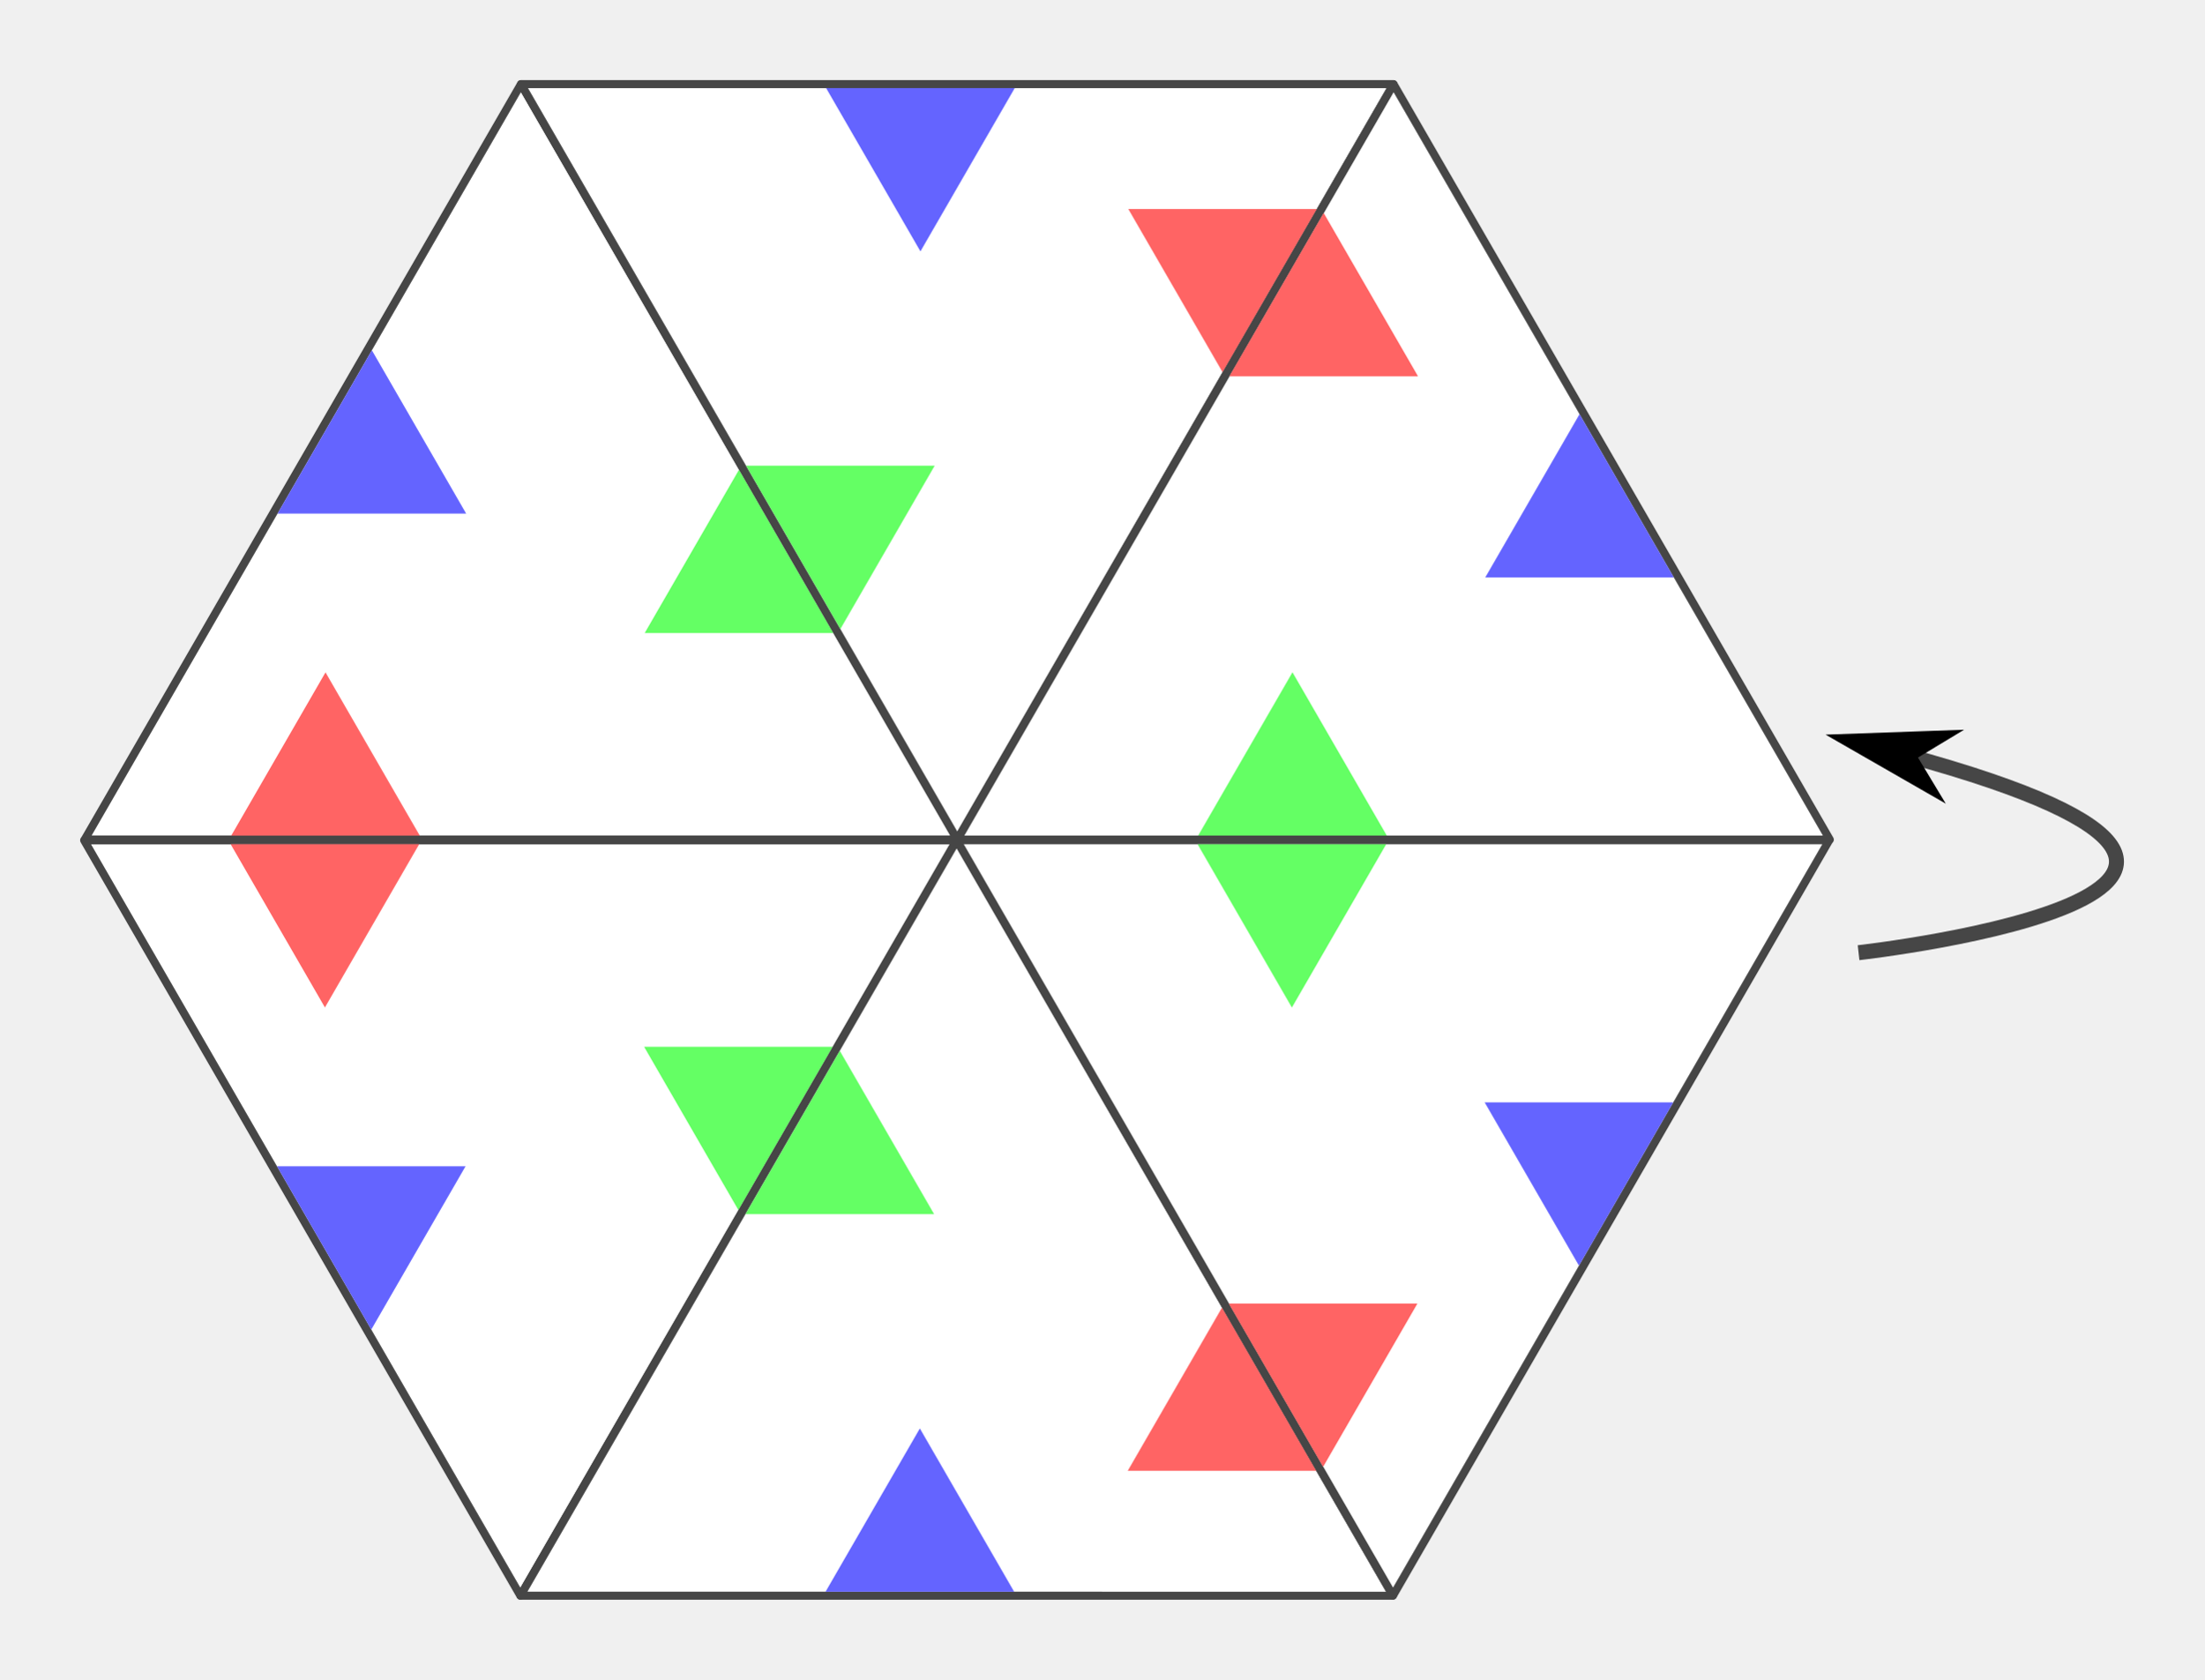
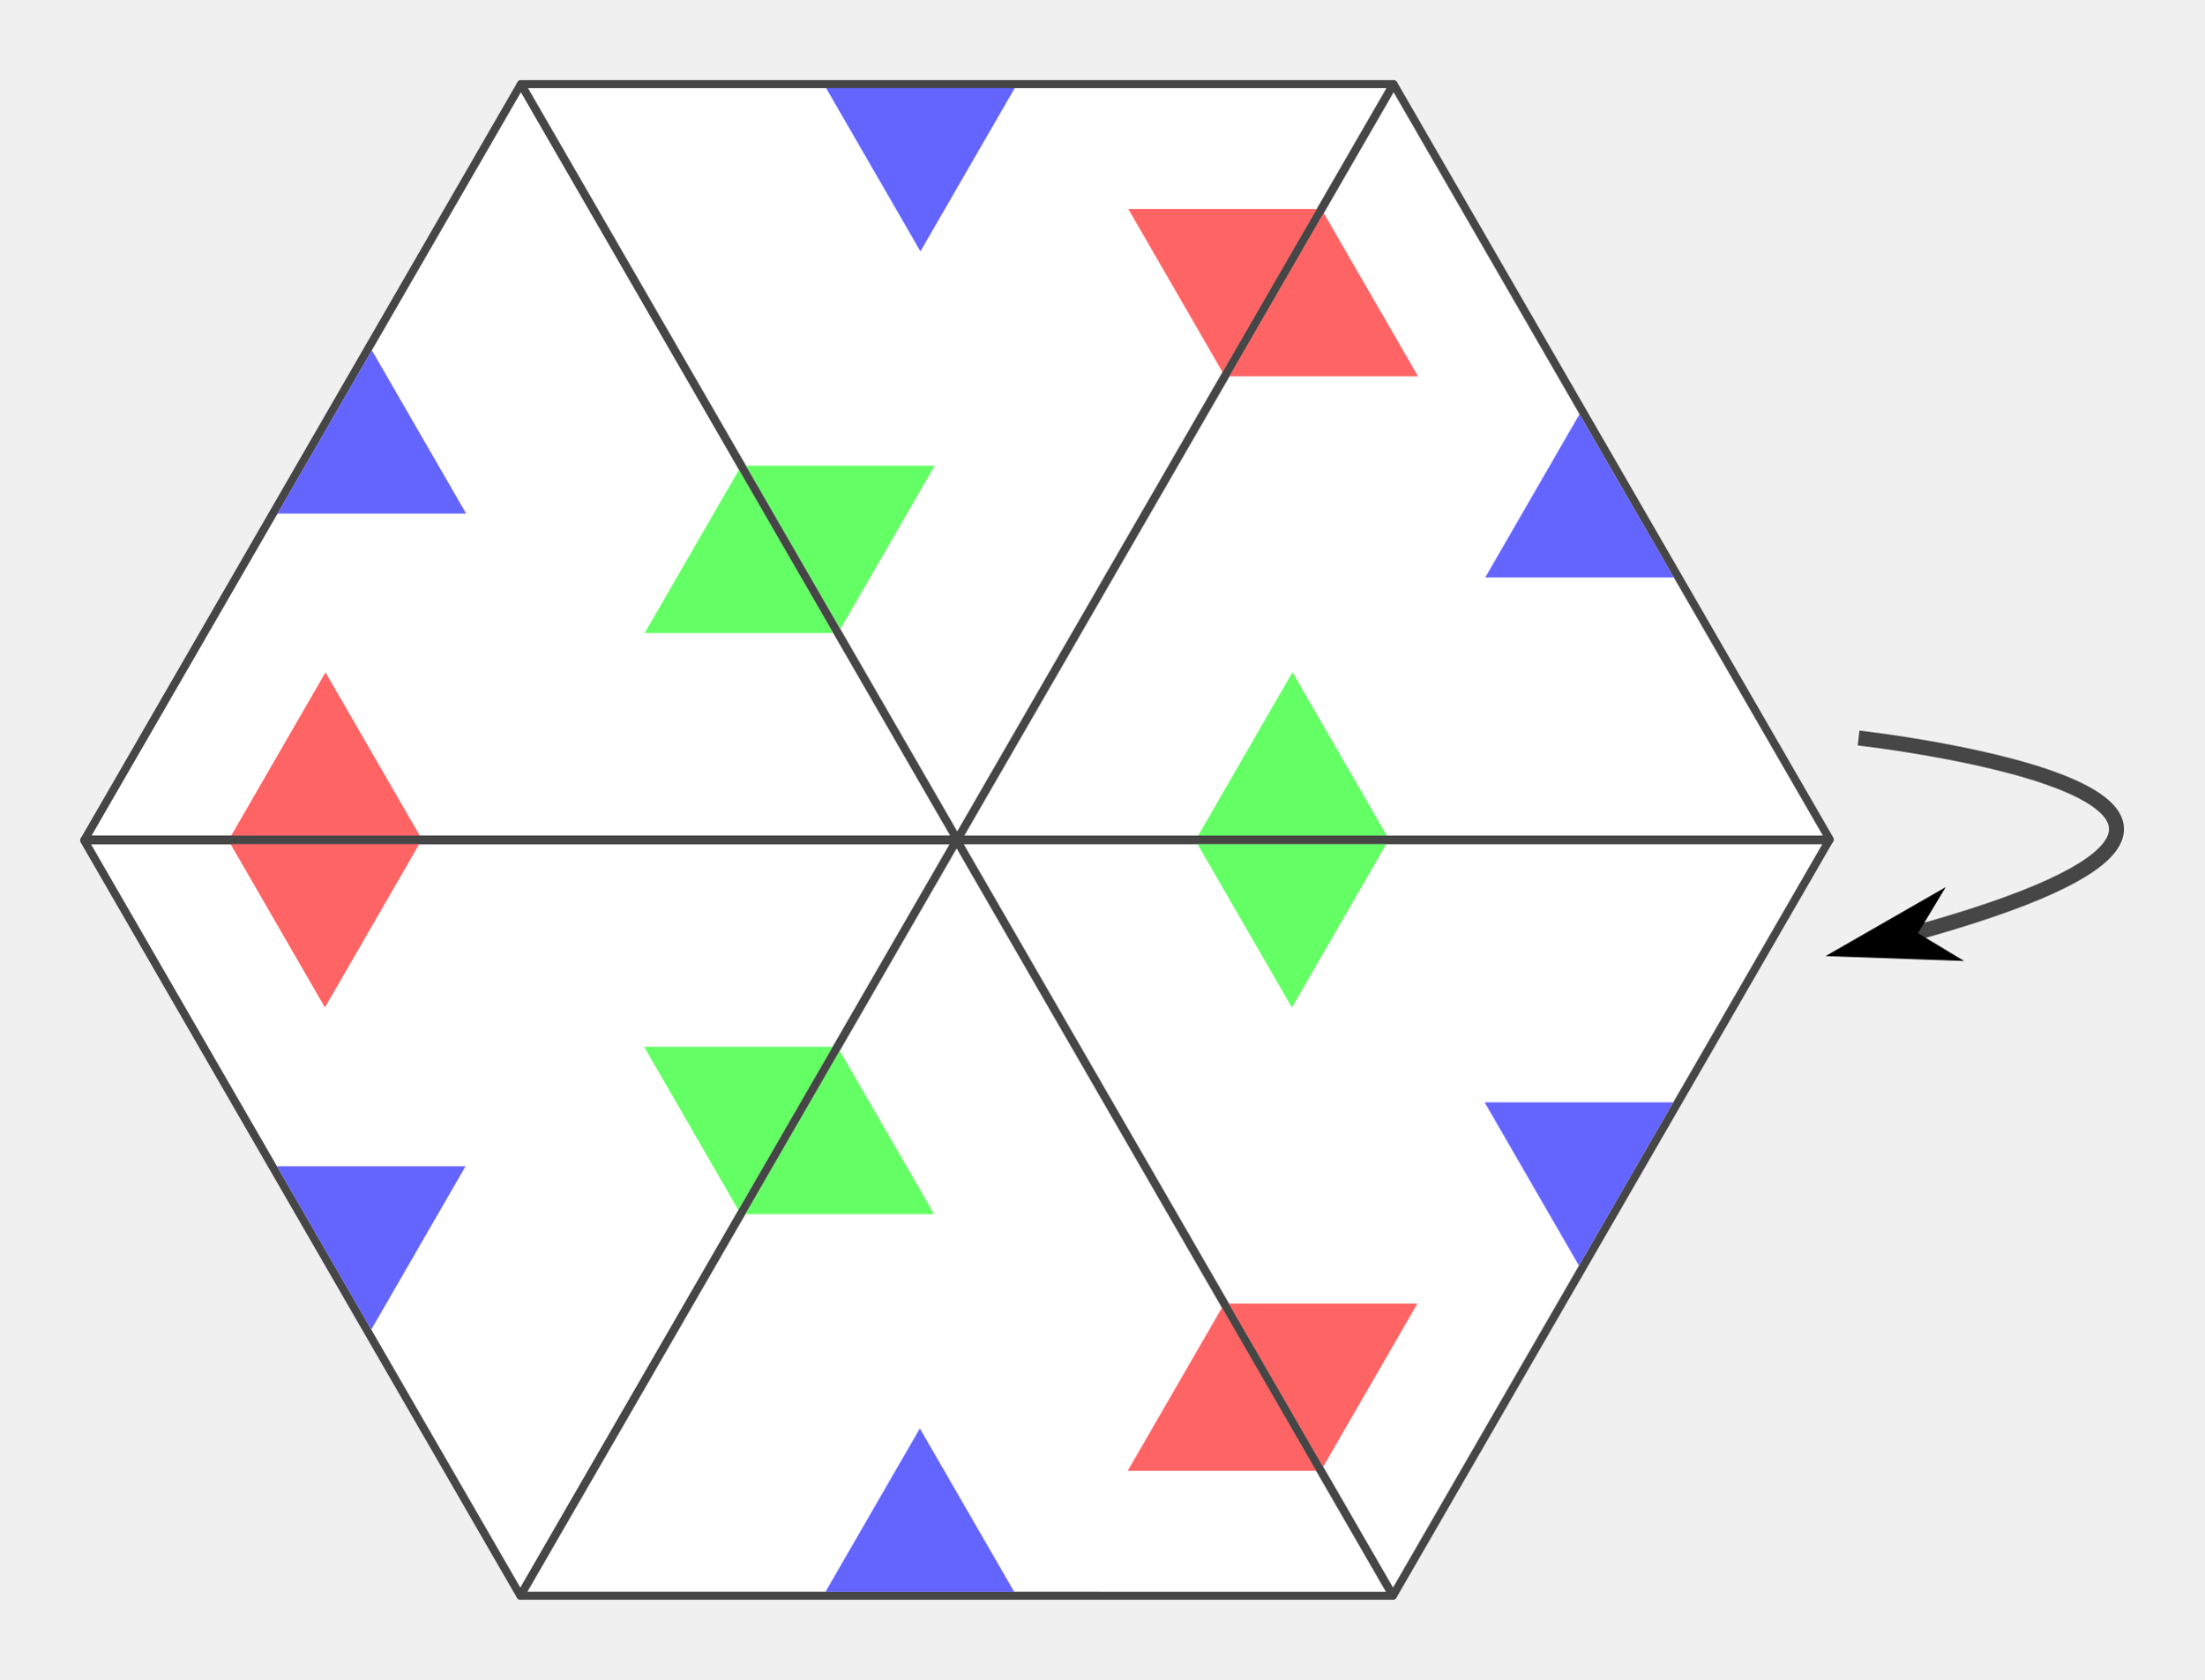
<svg xmlns="http://www.w3.org/2000/svg" width="275.073" height="209.694" id="svg2" version="1.1">
  <defs id="defs4">
    <marker orient="auto" refY="0" refX="0" id="TriangleOutL" style="overflow:visible">
      <path id="path4505" d="m 5.77,0 -8.65,5 0,-10 8.65,5 z" style="fill-rule:evenodd;stroke:#000000;stroke-width:1pt" transform="scale(0.8,0.8)" />
    </marker>
    <marker orient="auto" refY="0" refX="0" id="Arrow1Mend" style="overflow:visible">
      <path id="path4372" d="M 0,0 5,-5 -12.5,0 5,5 0,0 z" style="fill-rule:evenodd;stroke:#000000;stroke-width:1pt" transform="matrix(-0.4,0,0,-0.4,-4,0)" />
    </marker>
    <marker orient="auto" refY="0" refX="0" id="Arrow1Lend" style="overflow:visible">
      <path id="path4366" d="M 0,0 5,-5 -12.5,0 5,5 0,0 z" style="fill-rule:evenodd;stroke:#000000;stroke-width:1pt" transform="matrix(-0.8,0,0,-0.8,-10,0)" />
    </marker>
    <marker orient="auto" refY="0" refX="0" id="Arrow1Mend-2" style="overflow:visible">
      <path id="path4372-3" d="M 0,0 5,-5 -12.5,0 5,5 0,0 z" style="fill-rule:evenodd;stroke:#000000;stroke-width:1pt" transform="matrix(-0.4,0,0,-0.4,-4,0)" />
    </marker>
    <marker orient="auto" refY="0" refX="0" id="Arrow1Mend-21" style="overflow:visible">
      <path id="path4372-6" d="M 0,0 5,-5 -12.5,0 5,5 0,0 z" style="fill-rule:evenodd;stroke:#000000;stroke-width:1pt" transform="matrix(-0.4,0,0,-0.4,-4,0)" />
    </marker>
    <marker orient="auto" refY="0" refX="0" id="Arrow1Mend-8" style="overflow:visible">
      <path id="path4372-65" d="M 0,0 5,-5 -12.5,0 5,5 0,0 z" style="fill-rule:evenodd;stroke:#000000;stroke-width:1pt" transform="matrix(-0.4,0,0,-0.4,-4,0)" />
    </marker>
    <marker orient="auto" refY="0" refX="0" id="Arrow1Mend-4" style="overflow:visible">
      <path id="path4372-8" d="M 0,0 5,-5 -12.5,0 5,5 0,0 z" style="fill-rule:evenodd;stroke:#000000;stroke-width:1pt" transform="matrix(-0.4,0,0,-0.4,-4,0)" />
    </marker>
    <marker orient="auto" refY="0" refX="0" id="Arrow1Mend-6" style="overflow:visible">
      <path id="path4372-1" d="M 0,0 5,-5 -12.5,0 5,5 0,0 z" style="fill-rule:evenodd;stroke:#000000;stroke-width:1pt" transform="matrix(-0.4,0,0,-0.4,-4,0)" />
    </marker>
  </defs>
  <g id="layer1" transform="translate(-9.492734,-8.283235)">
    <g id="g5473" transform="translate(-337.1084,4.280852)">
      <path transform="matrix(-1,0,0,-1,682.9691,214.1246)" d="m 271.429,10.93 27.22,47.146 27.22,47.146 -54.439,0 -54.439,0 27.22,-47.146 z" id="path5349-2" style="fill:#ffffff;fill-opacity:1;stroke:#464646;stroke-width:1;stroke-linecap:round;stroke-linejoin:round;stroke-miterlimit:4;stroke-opacity:1;stroke-dasharray:none;stroke-dashoffset:0" />
      <path transform="matrix(-1,0,0,-1,793.5788,375.6794)" d="m 406.429,245.915 5.885,10.193 5.885,10.193 -11.769,0 -11.769,0 5.885,-10.193 z" id="path5351-4" style="fill:#ff6464;fill-opacity:1;stroke:#000000;stroke-width:0;stroke-linecap:round;stroke-linejoin:round;stroke-miterlimit:4;stroke-opacity:0.784;stroke-dasharray:none;stroke-dashoffset:0" />
      <path transform="matrix(-1,0,0,-1,845.1824,400.974)" d="m 406.429,245.915 5.885,10.193 5.885,10.193 -11.769,0 -11.769,0 5.885,-10.193 z" id="path5351-1-5" style="fill:#64ff64;fill-opacity:1;stroke:#000000;stroke-width:0;stroke-linecap:round;stroke-linejoin:round;stroke-miterlimit:4;stroke-opacity:0.784;stroke-dasharray:none;stroke-dashoffset:0" />
      <path transform="matrix(-1,0,0,-1,799.362,415.8904)" d="m 406.429,245.915 5.885,10.193 5.885,10.193 -11.769,0 -11.769,0 5.885,-10.193 z" id="path5351-1-7-5" style="fill:#6464ff;fill-opacity:1;stroke:#000000;stroke-width:0;stroke-linecap:round;stroke-linejoin:round;stroke-miterlimit:4;stroke-opacity:0.784;stroke-dasharray:none;stroke-dashoffset:0" />
    </g>
    <g id="g5473-1" transform="matrix(-0.5,-0.8660254,-0.8660254,0.5,456.1887,462.2841)">
      <path transform="matrix(-1,0,0,-1,682.9691,214.1246)" d="m 271.429,10.93 27.22,47.146 27.22,47.146 -54.439,0 -54.439,0 27.22,-47.146 z" id="path5349-2-7" style="fill:#ffffff;fill-opacity:1;stroke:#464646;stroke-width:1;stroke-linecap:round;stroke-linejoin:round;stroke-miterlimit:4;stroke-opacity:1;stroke-dasharray:none;stroke-dashoffset:0" />
      <path transform="matrix(-1,0,0,-1,793.5788,375.6794)" d="m 406.429,245.915 5.885,10.193 5.885,10.193 -11.769,0 -11.769,0 5.885,-10.193 z" id="path5351-4-1" style="fill:#ff6464;fill-opacity:1;stroke:#000000;stroke-width:0;stroke-linecap:round;stroke-linejoin:round;stroke-miterlimit:4;stroke-opacity:0.784;stroke-dasharray:none;stroke-dashoffset:0" />
      <path transform="matrix(-1,0,0,-1,845.1824,400.974)" d="m 406.429,245.915 5.885,10.193 5.885,10.193 -11.769,0 -11.769,0 5.885,-10.193 z" id="path5351-1-5-1" style="fill:#64ff64;fill-opacity:1;stroke:#000000;stroke-width:0;stroke-linecap:round;stroke-linejoin:round;stroke-miterlimit:4;stroke-opacity:0.784;stroke-dasharray:none;stroke-dashoffset:0" />
      <path transform="matrix(-1,0,0,-1,799.362,415.8904)" d="m 406.429,245.915 5.885,10.193 5.885,10.193 -11.769,0 -11.769,0 5.885,-10.193 z" id="path5351-1-7-5-5" style="fill:#6464ff;fill-opacity:1;stroke:#000000;stroke-width:0;stroke-linecap:round;stroke-linejoin:round;stroke-miterlimit:4;stroke-opacity:0.784;stroke-dasharray:none;stroke-dashoffset:0" />
    </g>
    <path style="fill:none;stroke:#464646;stroke-width:1.872;stroke-linecap:butt;stroke-linejoin:miter;stroke-miterlimit:4;stroke-opacity:1;stroke-dasharray:none;marker-end:url(#Arrow1Mend)" d="m 119.86,107.157 c 0,0 43.518,-58.901 22.521,13.659" id="path5529" />
    <g id="g6587" transform="matrix(1,0,0,-1,-128.2216,376.6378)">
      <g transform="matrix(-0.5,0.8660254,0.8660254,0.5,395.8046,-194.5326)" id="g5473-1-2">
        <path style="fill:#ffffff;fill-opacity:1;stroke:#464646;stroke-width:1;stroke-linecap:round;stroke-linejoin:round;stroke-miterlimit:4;stroke-opacity:1;stroke-dasharray:none;stroke-dashoffset:0" id="path5349-2-7-7" d="m 271.429,10.93 27.22,47.146 27.22,47.146 -54.439,0 -54.439,0 27.22,-47.146 z" transform="matrix(-1,0,0,-1,682.9691,214.1246)" />
        <path style="fill:#ff6464;fill-opacity:1;stroke:#000000;stroke-width:0;stroke-linecap:round;stroke-linejoin:round;stroke-miterlimit:4;stroke-opacity:0.784;stroke-dasharray:none;stroke-dashoffset:0" id="path5351-4-1-6" d="m 406.429,245.915 5.885,10.193 5.885,10.193 -11.769,0 -11.769,0 5.885,-10.193 z" transform="matrix(-1,0,0,-1,793.5788,375.6794)" />
        <path style="fill:#64ff64;fill-opacity:1;stroke:#000000;stroke-width:0;stroke-linecap:round;stroke-linejoin:round;stroke-miterlimit:4;stroke-opacity:0.784;stroke-dasharray:none;stroke-dashoffset:0" id="path5351-1-5-1-1" d="m 406.429,245.915 5.885,10.193 5.885,10.193 -11.769,0 -11.769,0 5.885,-10.193 z" transform="matrix(-1,0,0,-1,845.1824,400.974)" />
        <path style="fill:#6464ff;fill-opacity:1;stroke:#000000;stroke-width:0;stroke-linecap:round;stroke-linejoin:round;stroke-miterlimit:4;stroke-opacity:0.784;stroke-dasharray:none;stroke-dashoffset:0" id="path5351-1-7-5-5-4" d="m 406.429,245.915 5.885,10.193 5.885,10.193 -11.769,0 -11.769,0 5.885,-10.193 z" transform="matrix(-1,0,0,-1,799.362,415.8904)" />
      </g>
    </g>
-     <path style="fill:none;stroke:#464646;stroke-width:1.872;stroke-linecap:butt;stroke-linejoin:miter;stroke-miterlimit:4;stroke-opacity:1;stroke-dasharray:none;marker-end:url(#Arrow1Mend)" d="m 241.444,127.209 c 0,0 72.778,-8.159 -0.54,-26.334" id="path5529-0" />
+     <path style="fill:none;stroke:#464646;stroke-width:1.872;stroke-linecap:butt;stroke-linejoin:miter;stroke-miterlimit:4;stroke-opacity:1;stroke-dasharray:none;marker-end:url(#Arrow1Mend)" d="m 241.444,100.412 c 0,0 72.778,8.159 -0.54,26.334" id="path5529-0" />
    <g id="g5473-5" transform="matrix(1,0,0,-1,-337.0358,221.9795)">
      <path transform="matrix(-1,0,0,-1,682.9691,214.1246)" d="m 271.429,10.93 27.22,47.146 27.22,47.146 -54.439,0 -54.439,0 27.22,-47.146 z" id="path5349-2-0" style="fill:#ffffff;fill-opacity:1;stroke:#464646;stroke-width:1;stroke-linecap:round;stroke-linejoin:round;stroke-miterlimit:4;stroke-opacity:1;stroke-dasharray:none;stroke-dashoffset:0" />
      <path transform="matrix(-1,0,0,-1,793.5788,375.6794)" d="m 406.429,245.915 5.885,10.193 5.885,10.193 -11.769,0 -11.769,0 5.885,-10.193 z" id="path5351-4-9" style="fill:#ff6464;fill-opacity:1;stroke:#000000;stroke-width:0;stroke-linecap:round;stroke-linejoin:round;stroke-miterlimit:4;stroke-opacity:0.784;stroke-dasharray:none;stroke-dashoffset:0" />
      <path transform="matrix(-1,0,0,-1,845.1824,400.974)" d="m 406.429,245.915 5.885,10.193 5.885,10.193 -11.769,0 -11.769,0 5.885,-10.193 z" id="path5351-1-5-0" style="fill:#64ff64;fill-opacity:1;stroke:#000000;stroke-width:0;stroke-linecap:round;stroke-linejoin:round;stroke-miterlimit:4;stroke-opacity:0.784;stroke-dasharray:none;stroke-dashoffset:0" />
      <path transform="matrix(-1,0,0,-1,799.362,415.8904)" d="m 406.429,245.915 5.885,10.193 5.885,10.193 -11.769,0 -11.769,0 5.885,-10.193 z" id="path5351-1-7-5-0" style="fill:#6464ff;fill-opacity:1;stroke:#000000;stroke-width:0;stroke-linecap:round;stroke-linejoin:round;stroke-miterlimit:4;stroke-opacity:0.784;stroke-dasharray:none;stroke-dashoffset:0" />
    </g>
    <g id="g5473-1-6" transform="matrix(-0.5,0.8660254,-0.8660254,-0.5,456.2612,-236.0238)">
      <path transform="matrix(-1,0,0,-1,682.9691,214.1246)" d="m 271.429,10.93 27.22,47.146 27.22,47.146 -54.439,0 -54.439,0 27.22,-47.146 z" id="path5349-2-7-1" style="fill:#ffffff;fill-opacity:1;stroke:#464646;stroke-width:1;stroke-linecap:round;stroke-linejoin:round;stroke-miterlimit:4;stroke-opacity:1;stroke-dasharray:none;stroke-dashoffset:0" />
      <path transform="matrix(-1,0,0,-1,793.5788,375.6794)" d="m 406.429,245.915 5.885,10.193 5.885,10.193 -11.769,0 -11.769,0 5.885,-10.193 z" id="path5351-4-1-3" style="fill:#ff6464;fill-opacity:1;stroke:#000000;stroke-width:0;stroke-linecap:round;stroke-linejoin:round;stroke-miterlimit:4;stroke-opacity:0.784;stroke-dasharray:none;stroke-dashoffset:0" />
      <path transform="matrix(-1,0,0,-1,845.1824,400.974)" d="m 406.429,245.915 5.885,10.193 5.885,10.193 -11.769,0 -11.769,0 5.885,-10.193 z" id="path5351-1-5-1-8" style="fill:#64ff64;fill-opacity:1;stroke:#000000;stroke-width:0;stroke-linecap:round;stroke-linejoin:round;stroke-miterlimit:4;stroke-opacity:0.784;stroke-dasharray:none;stroke-dashoffset:0" />
      <path transform="matrix(-1,0,0,-1,799.362,415.8904)" d="m 406.429,245.915 5.885,10.193 5.885,10.193 -11.769,0 -11.769,0 5.885,-10.193 z" id="path5351-1-7-5-5-9" style="fill:#6464ff;fill-opacity:1;stroke:#000000;stroke-width:0;stroke-linecap:round;stroke-linejoin:round;stroke-miterlimit:4;stroke-opacity:0.784;stroke-dasharray:none;stroke-dashoffset:0" />
    </g>
    <g id="g6587-3" transform="translate(-128.1491,-150.3775)">
      <g transform="matrix(-0.5,0.8660254,0.8660254,0.5,395.8046,-194.5326)" id="g5473-1-2-4">
        <path style="fill:#ffffff;fill-opacity:1;stroke:#464646;stroke-width:1;stroke-linecap:round;stroke-linejoin:round;stroke-miterlimit:4;stroke-opacity:1;stroke-dasharray:none;stroke-dashoffset:0" id="path5349-2-7-7-4" d="m 271.429,10.93 27.22,47.146 27.22,47.146 -54.439,0 -54.439,0 27.22,-47.146 z" transform="matrix(-1,0,0,-1,682.9691,214.1246)" />
        <path style="fill:#ff6464;fill-opacity:1;stroke:#000000;stroke-width:0;stroke-linecap:round;stroke-linejoin:round;stroke-miterlimit:4;stroke-opacity:0.784;stroke-dasharray:none;stroke-dashoffset:0" id="path5351-4-1-6-6" d="m 406.429,245.915 5.885,10.193 5.885,10.193 -11.769,0 -11.769,0 5.885,-10.193 z" transform="matrix(-1,0,0,-1,793.5788,375.6794)" />
        <path style="fill:#64ff64;fill-opacity:1;stroke:#000000;stroke-width:0;stroke-linecap:round;stroke-linejoin:round;stroke-miterlimit:4;stroke-opacity:0.784;stroke-dasharray:none;stroke-dashoffset:0" id="path5351-1-5-1-1-0" d="m 406.429,245.915 5.885,10.193 5.885,10.193 -11.769,0 -11.769,0 5.885,-10.193 z" transform="matrix(-1,0,0,-1,845.1824,400.974)" />
        <path style="fill:#6464ff;fill-opacity:1;stroke:#000000;stroke-width:0;stroke-linecap:round;stroke-linejoin:round;stroke-miterlimit:4;stroke-opacity:0.784;stroke-dasharray:none;stroke-dashoffset:0" id="path5351-1-7-5-5-4-6" d="m 406.429,245.915 5.885,10.193 5.885,10.193 -11.769,0 -11.769,0 5.885,-10.193 z" transform="matrix(-1,0,0,-1,799.362,415.8904)" />
      </g>
    </g>
  </g>
  <g id="layer2" style="display:none" transform="translate(-9.492734,-8.283235)">
    <path style="fill:none;stroke:#464646;stroke-width:1.872;stroke-linecap:butt;stroke-linejoin:miter;stroke-miterlimit:4;stroke-opacity:1;stroke-dasharray:none;marker-end:url(#Arrow1Mend)" d="m 174.614,220.579 c 0,0 43.518,58.901 22.521,-13.659" id="path5529-6" />
  </g>
</svg>
